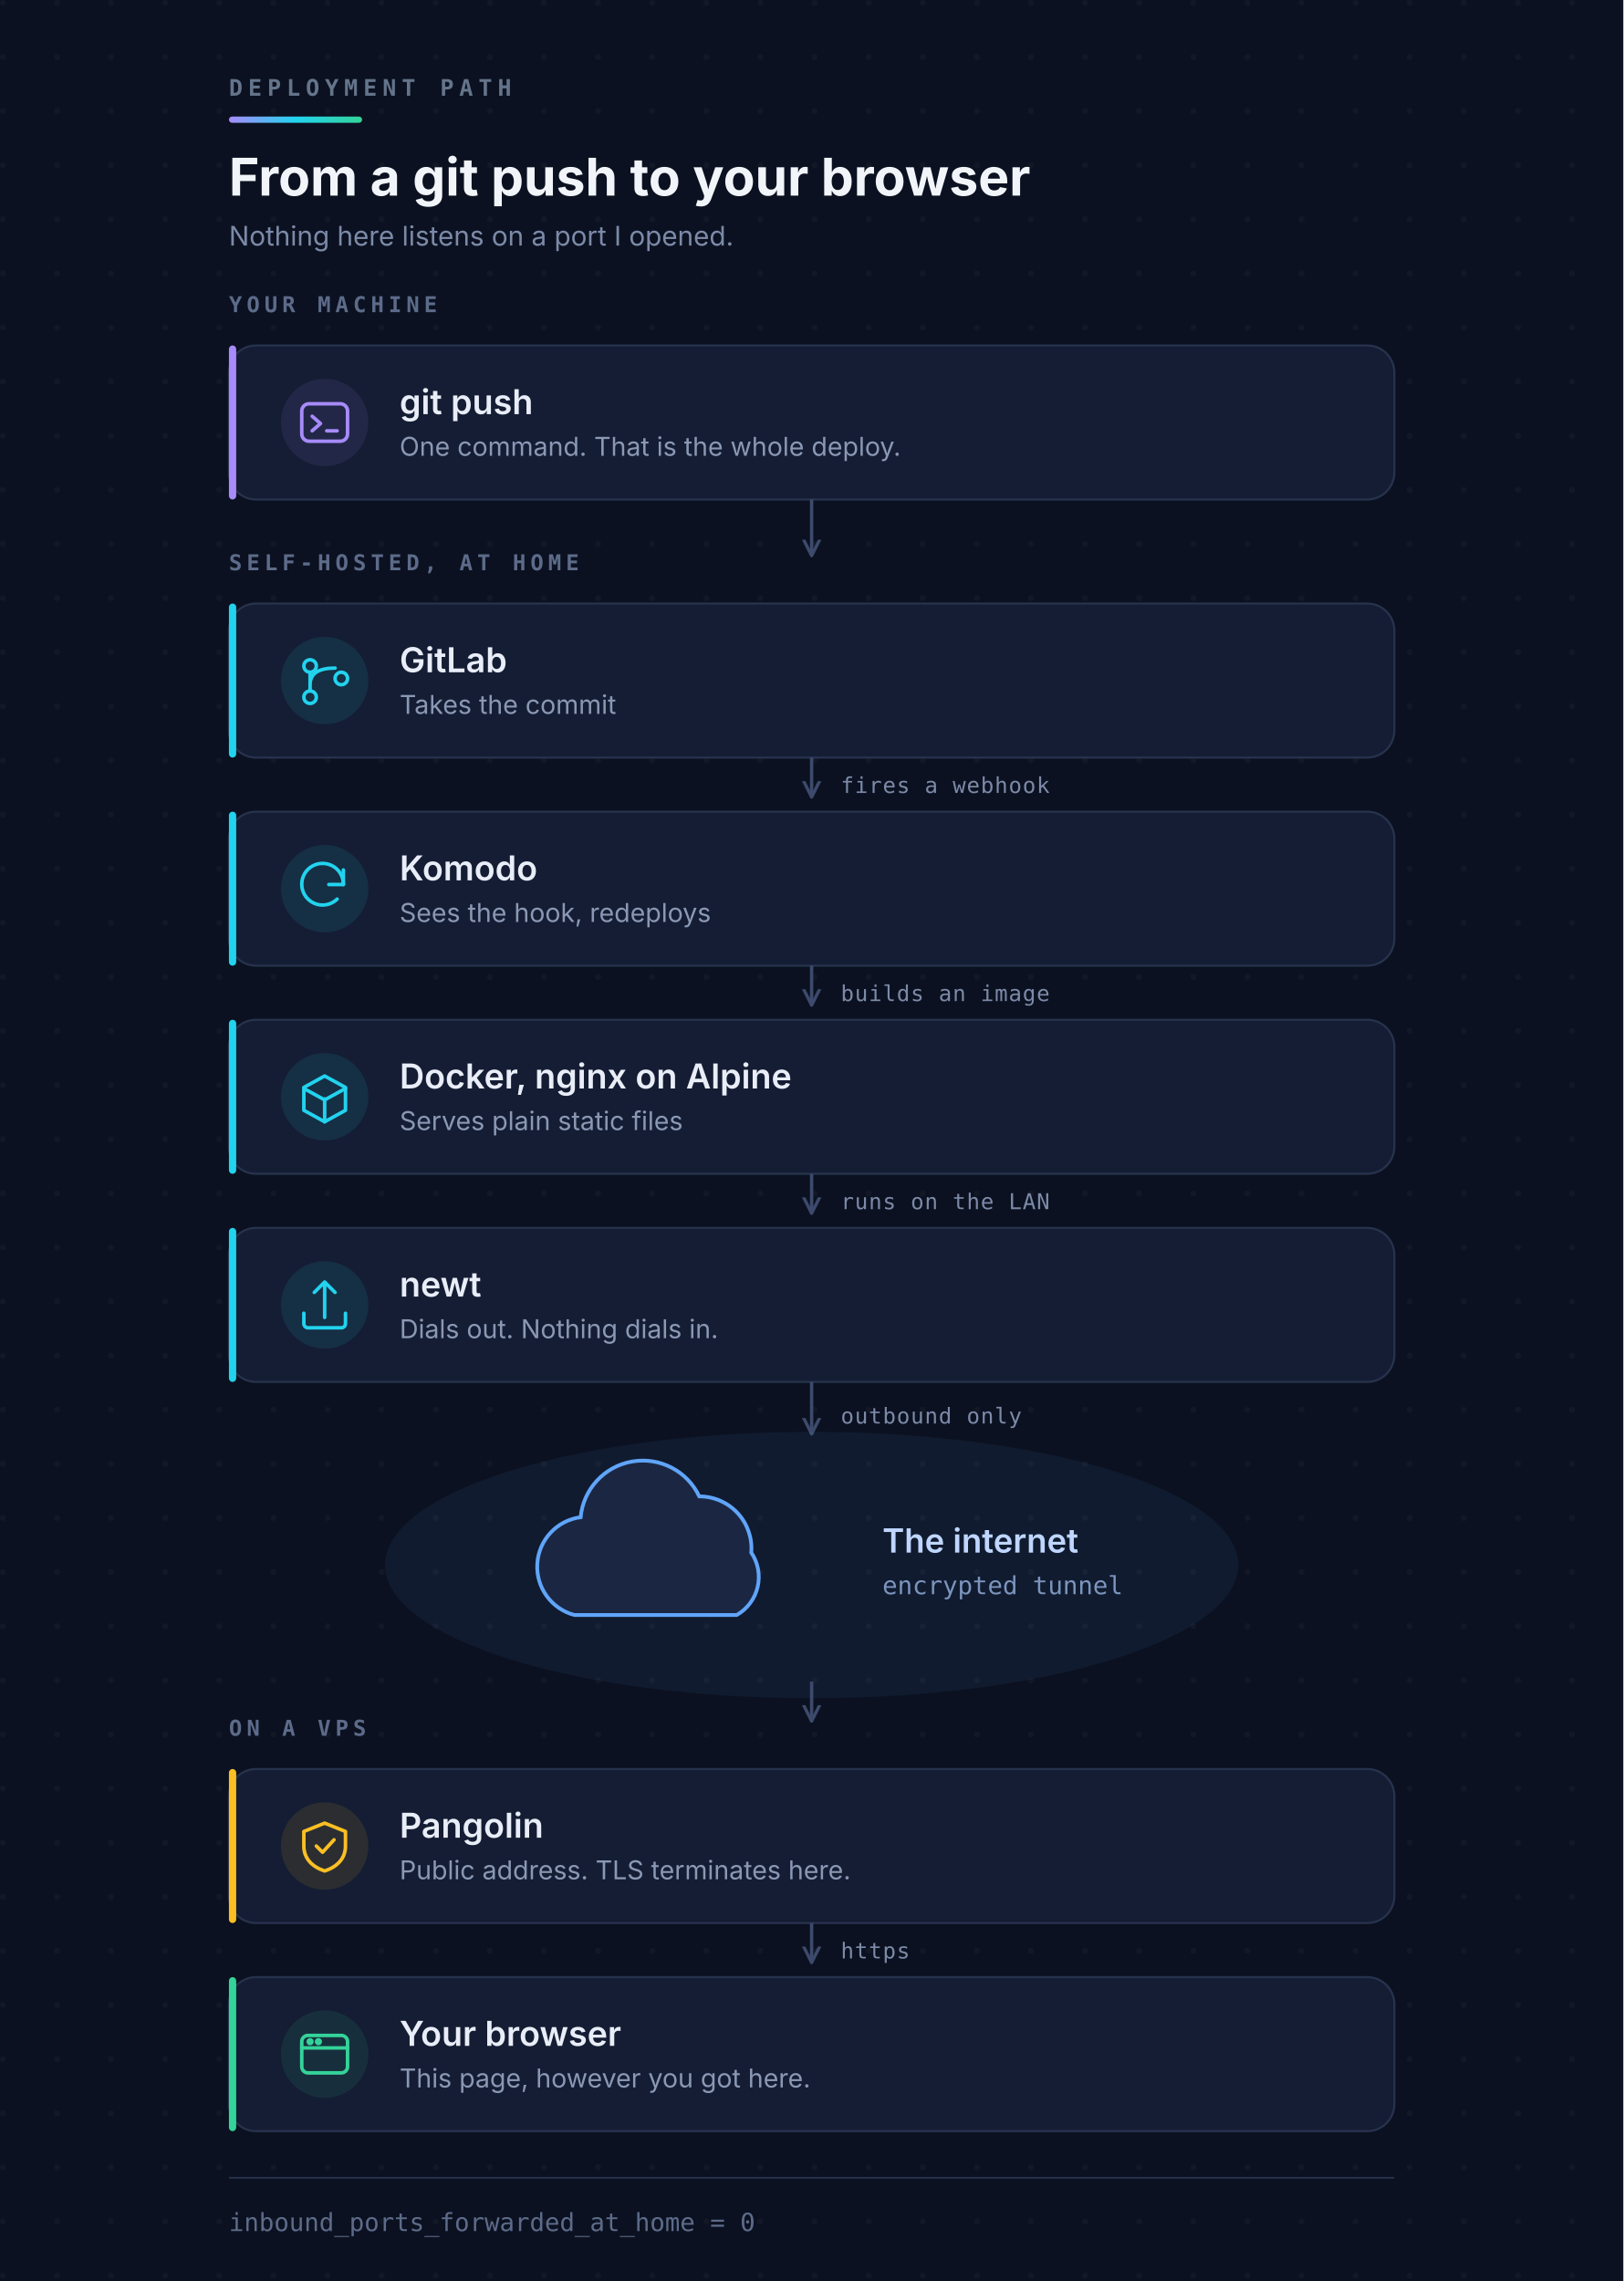
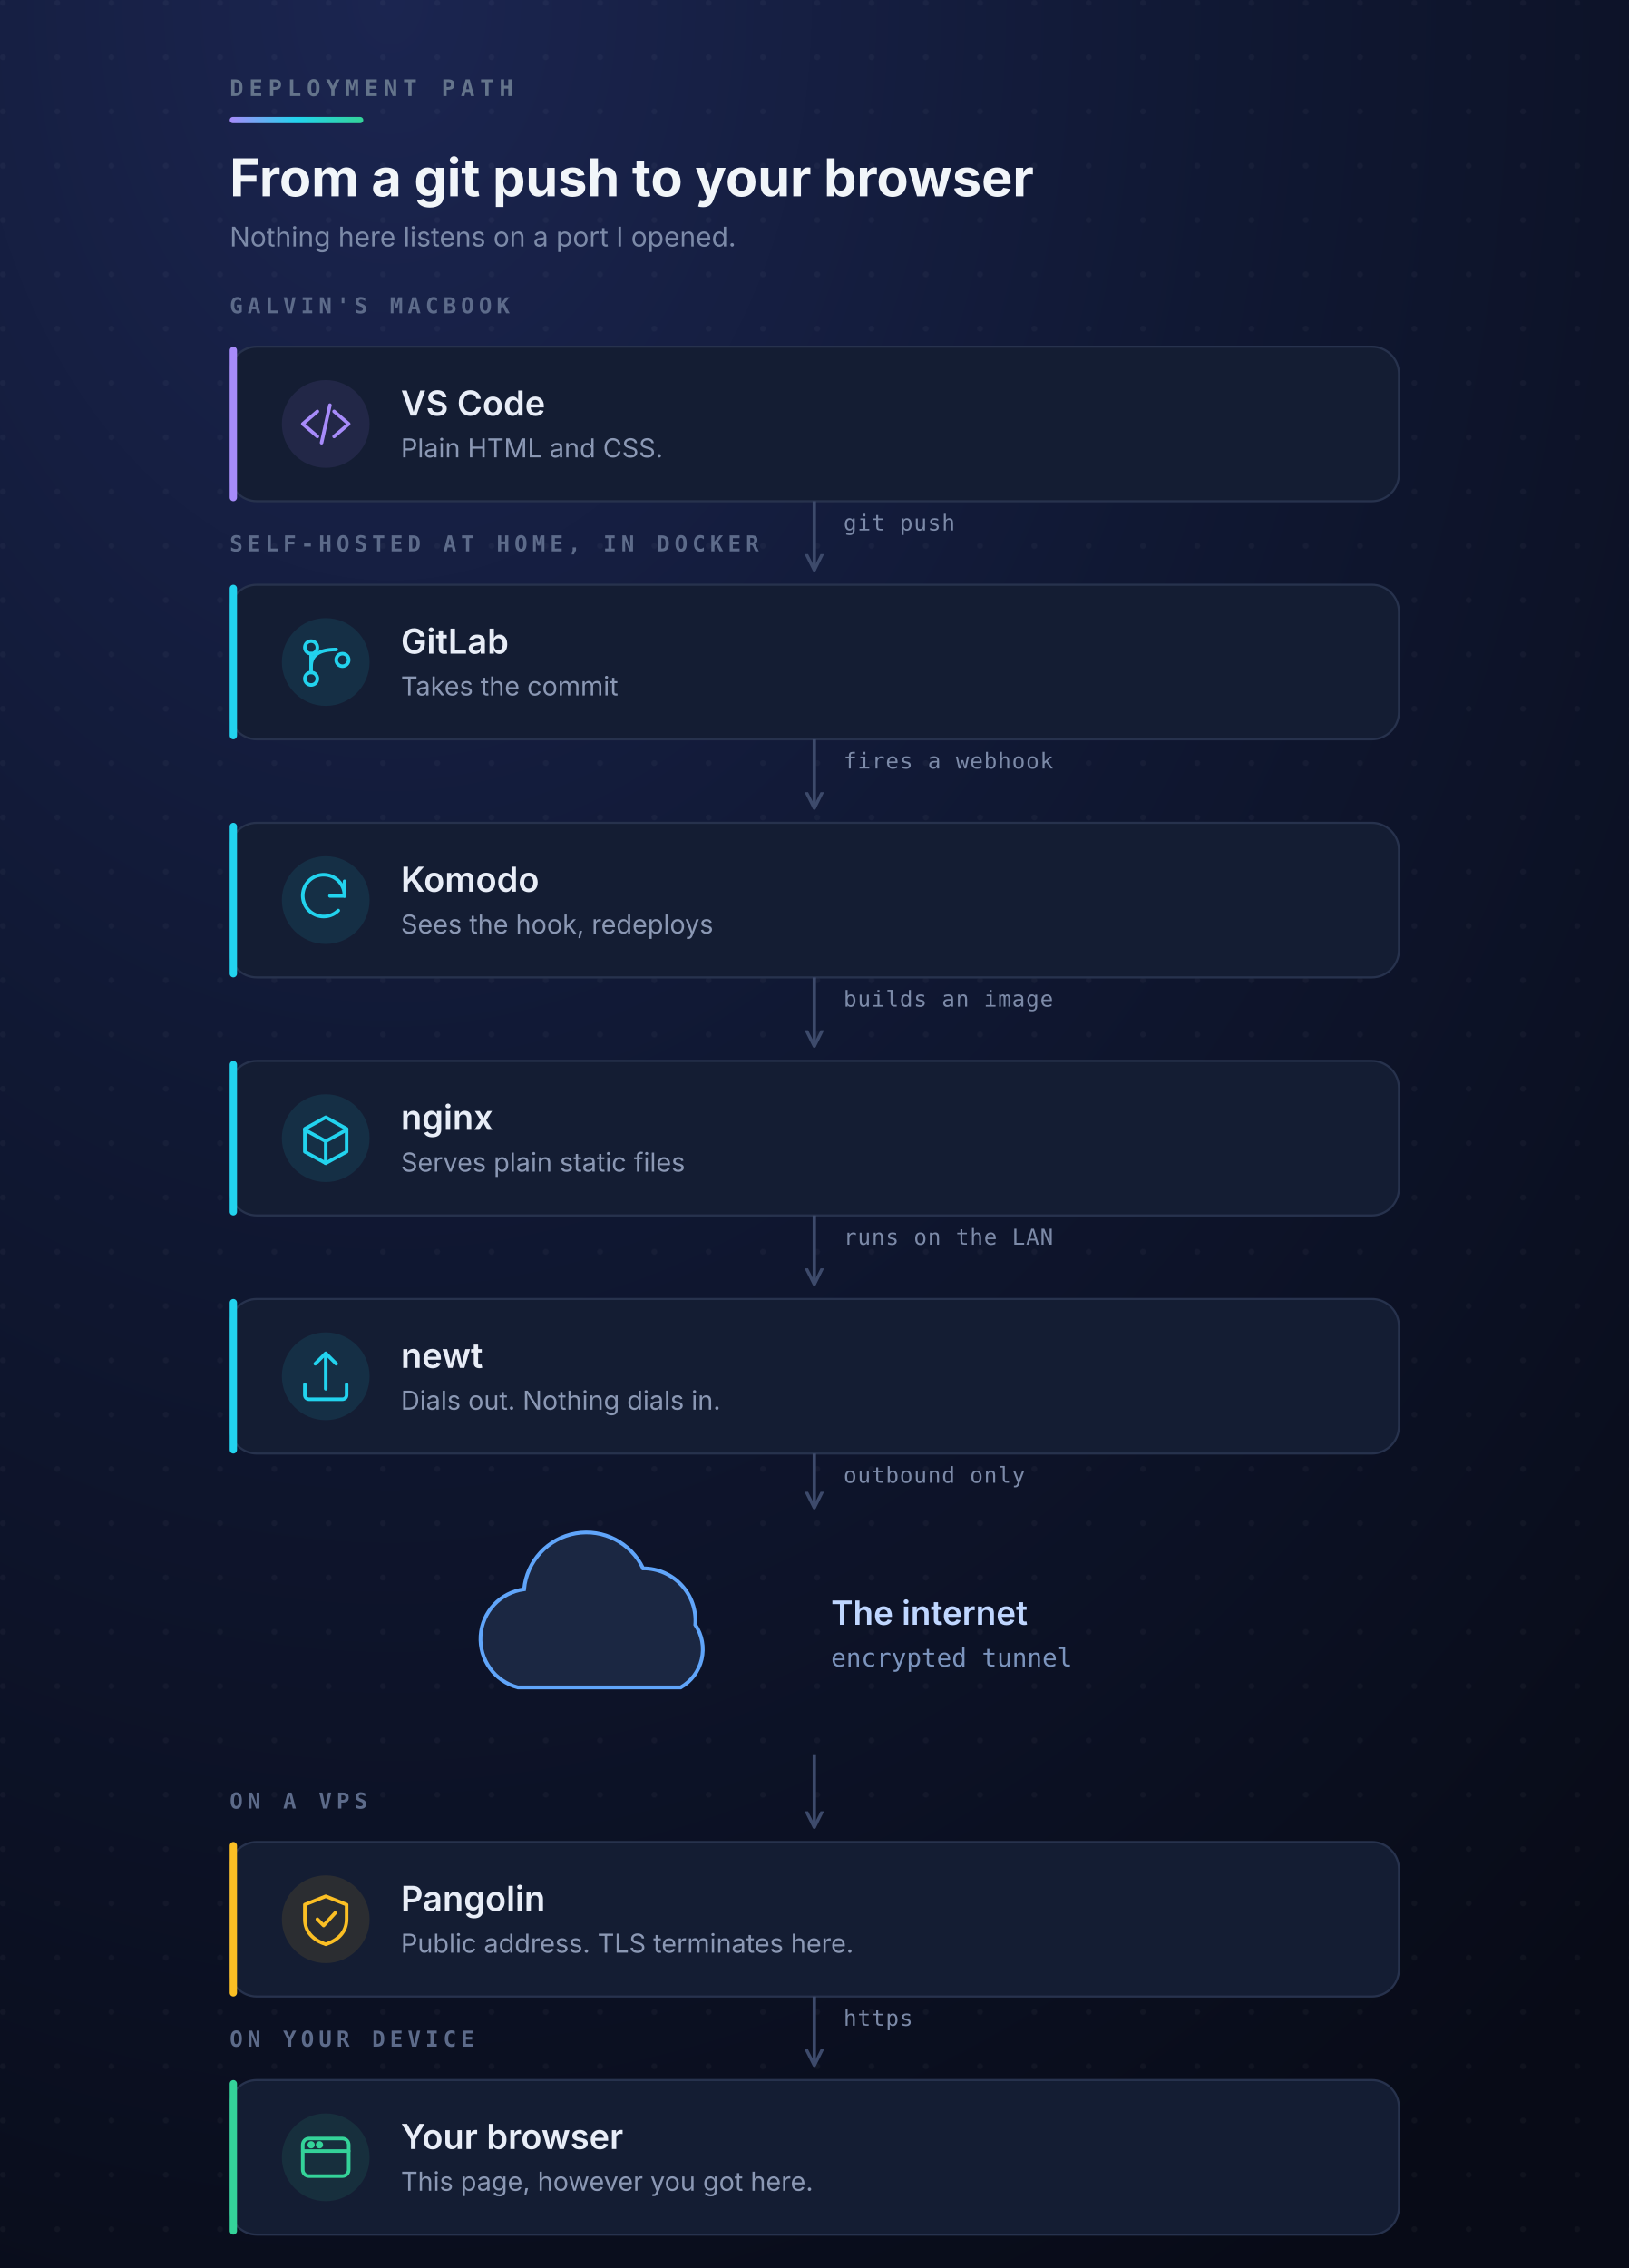
- <svg xmlns="http://www.w3.org/2000/svg" viewBox="0 0 780 1096" role="img" aria-labelledby="dp-t dp-d" font-family="Inter, Segoe UI, system-ui, -apple-system, Helvetica, Arial, sans-serif">
+ <svg xmlns="http://www.w3.org/2000/svg" viewBox="0 0 780 1086" role="img" aria-labelledby="dp-t dp-d" font-family="Inter, Segoe UI, system-ui, -apple-system, Helvetica, Arial, sans-serif">
  <defs>
    <marker id="a" viewBox="0 0 10 10" refX="8" refY="5" markerWidth="6" markerHeight="6" orient="auto">
      <path d="M0 1 L8 5 L0 9" fill="none" stroke="#3d4a6b" stroke-width="1.6" stroke-linecap="round" stroke-linejoin="round" />
    </marker>
    <pattern id="dots" width="26" height="26" patternUnits="userSpaceOnUse">
      <circle cx="1.4" cy="1.4" r="1.4" fill="#ffffff" fill-opacity="0.035" />
    </pattern>
    <linearGradient id="fade" x1="0" y1="0" x2="1" y2="0">
      <stop offset="0%" stop-color="#a78bfa" />
      <stop offset="50%" stop-color="#22d3ee" />
      <stop offset="100%" stop-color="#34d399" />
    </linearGradient>
+     <radialGradient id="bg" gradientUnits="userSpaceOnUse" cx="187" cy="0" r="897" gradientTransform="scale(1,1.377)">
+       <stop offset="0%" stop-color="#1b2550" />
+       <stop offset="45%" stop-color="#101833" />
+       <stop offset="100%" stop-color="#080b17" />
+     </radialGradient>
  </defs>
-   <rect width="780" height="1096" fill="#0b1120" />
-   <rect width="780" height="1096" fill="url(#dots)" />
+   <rect x="-1500" y="-1500" width="3780" height="4074" fill="url(#bg)" />
+   <rect x="-1500" y="-1500" width="3780" height="4074" fill="url(#dots)" />
  <rect x="110" y="56" width="64" height="3" rx="1.5" fill="url(#fade)" />
  <text x="110" y="46" font-size="11" font-family="ui-monospace, SFMono-Regular, Menlo, Consolas, monospace" font-weight="600" fill="#64748b" letter-spacing="2.6">DEPLOYMENT PATH</text>
  <text x="110" y="94" font-size="25" font-weight="700" fill="#f1f5f9">From a git push to your browser</text>
  <text x="110" y="118" font-size="13" fill="#7c8aa8">Nothing here listens on a port I opened.</text>
-   <text x="110" y="150" font-size="10.5" font-family="ui-monospace, SFMono-Regular, Menlo, Consolas, monospace" font-weight="600" fill="#5d6b8a" letter-spacing="2.2">YOUR MACHINE</text>
+   <text x="110" y="150" font-size="10.5" font-family="ui-monospace, SFMono-Regular, Menlo, Consolas, monospace" font-weight="600" fill="#5d6b8a" letter-spacing="2.2">GALVIN'S MACBOOK</text>
  <g>
    <rect x="110" y="166" width="560" height="74" rx="13" fill="#141d33" stroke="#27324d" />
    <rect x="110" y="166" width="3.5" height="74" rx="1.8" fill="#a78bfa" />
    <circle cx="156" cy="203" r="21" fill="#a78bfa" fill-opacity="0.10" />
    <g stroke="#a78bfa" fill="none" stroke-width="1.7" stroke-linecap="round" stroke-linejoin="round">
-       <rect x="145" y="194" width="22" height="18" rx="3.5" />
-       <path d="M150 200 l4 3.5 -4 3.5 M157 207 h5" />
+       <path d="M152 197 l-7 6 l7 6" />
+       <path d="M160 197 l7 6 l-7 6" />
+       <path d="M158 194 l-4 18" />
    </g>
-     <text x="192" y="199" font-size="16.5" font-weight="600" fill="#e8edf7">git push</text>
-     <text x="192" y="219" font-size="12.5" fill="#8b98b4">One command. That is the whole deploy.</text>
+     <text x="192" y="199" font-size="16.5" font-weight="600" fill="#e8edf7">VS Code</text>
+     <text x="192" y="219" font-size="12.5" fill="#8b98b4">Plain HTML and CSS.</text>
  </g>
-   <path d="M390 240 V267" stroke="#3d4a6b" stroke-width="1.6" marker-end="url(#a)" />
-   <text x="110" y="274" font-size="10.5" font-family="ui-monospace, SFMono-Regular, Menlo, Consolas, monospace" font-weight="600" fill="#5d6b8a" letter-spacing="2.2">SELF-HOSTED, AT HOME</text>
+   <path d="M390 240 V273" stroke="#3d4a6b" stroke-width="1.6" marker-end="url(#a)" />
+   <text x="404" y="254" font-size="10.5" font-family="ui-monospace, SFMono-Regular, Menlo, Consolas, monospace" fill="#7c8aa8" letter-spacing="0.4">git push</text>
+   <text x="110" y="264" font-size="10.5" font-family="ui-monospace, SFMono-Regular, Menlo, Consolas, monospace" font-weight="600" fill="#5d6b8a" letter-spacing="2.2">SELF-HOSTED AT HOME, IN DOCKER</text>
  <g>
-     <rect x="110" y="290" width="560" height="74" rx="13" fill="#141d33" stroke="#27324d" />
-     <rect x="110" y="290" width="3.5" height="74" rx="1.8" fill="#22d3ee" />
-     <circle cx="156" cy="327" r="21" fill="#22d3ee" fill-opacity="0.10" />
+     <rect x="110" y="280" width="560" height="74" rx="13" fill="#141d33" stroke="#27324d" />
+     <rect x="110" y="280" width="3.5" height="74" rx="1.8" fill="#22d3ee" />
+     <circle cx="156" cy="317" r="21" fill="#22d3ee" fill-opacity="0.10" />
    <g stroke="#22d3ee" fill="none" stroke-width="1.7" stroke-linecap="round" stroke-linejoin="round">
-       <circle cx="149" cy="320" r="3" />
-       <circle cx="149" cy="335" r="3" />
-       <circle cx="164" cy="326" r="3" />
-       <path d="M149 323 v9 M149 329 q0 -8 12 -8" />
+       <circle cx="149" cy="310" r="3" />
+       <circle cx="149" cy="325" r="3" />
+       <circle cx="164" cy="316" r="3" />
+       <path d="M149 313 v9 M149 319 q0 -8 12 -8" />
    </g>
-     <text x="192" y="323" font-size="16.5" font-weight="600" fill="#e8edf7">GitLab</text>
-     <text x="192" y="343" font-size="12.5" fill="#8b98b4">Takes the commit</text>
+     <text x="192" y="313" font-size="16.5" font-weight="600" fill="#e8edf7">GitLab</text>
+     <text x="192" y="333" font-size="12.5" fill="#8b98b4">Takes the commit</text>
  </g>
-   <path d="M390 364 V383" stroke="#3d4a6b" stroke-width="1.6" marker-end="url(#a)" />
-   <text x="404" y="381" font-size="10.5" font-family="ui-monospace, SFMono-Regular, Menlo, Consolas, monospace" fill="#7c8aa8" letter-spacing="0.4">fires a webhook</text>
+   <path d="M390 354 V387" stroke="#3d4a6b" stroke-width="1.6" marker-end="url(#a)" />
+   <text x="404" y="368" font-size="10.5" font-family="ui-monospace, SFMono-Regular, Menlo, Consolas, monospace" fill="#7c8aa8" letter-spacing="0.4">fires a webhook</text>
  <g>
-     <rect x="110" y="390" width="560" height="74" rx="13" fill="#141d33" stroke="#27324d" />
-     <rect x="110" y="390" width="3.5" height="74" rx="1.8" fill="#22d3ee" />
-     <circle cx="156" cy="427" r="21" fill="#22d3ee" fill-opacity="0.10" />
+     <rect x="110" y="394" width="560" height="74" rx="13" fill="#141d33" stroke="#27324d" />
+     <rect x="110" y="394" width="3.5" height="74" rx="1.8" fill="#22d3ee" />
+     <circle cx="156" cy="431" r="21" fill="#22d3ee" fill-opacity="0.10" />
    <g stroke="#22d3ee" fill="none" stroke-width="1.7" stroke-linecap="round" stroke-linejoin="round">
-       <path d="M165 425 a10 10 0 1 0 -3 7" />
-       <path d="M165 418 v7 h-7" />
+       <path d="M165 429 a10 10 0 1 0 -3 7" />
+       <path d="M165 422 v7 h-7" />
    </g>
-     <text x="192" y="423" font-size="16.5" font-weight="600" fill="#e8edf7">Komodo</text>
-     <text x="192" y="443" font-size="12.5" fill="#8b98b4">Sees the hook, redeploys</text>
+     <text x="192" y="427" font-size="16.5" font-weight="600" fill="#e8edf7">Komodo</text>
+     <text x="192" y="447" font-size="12.5" fill="#8b98b4">Sees the hook, redeploys</text>
  </g>
-   <path d="M390 464 V483" stroke="#3d4a6b" stroke-width="1.6" marker-end="url(#a)" />
-   <text x="404" y="481" font-size="10.5" font-family="ui-monospace, SFMono-Regular, Menlo, Consolas, monospace" fill="#7c8aa8" letter-spacing="0.4">builds an image</text>
+   <path d="M390 468 V501" stroke="#3d4a6b" stroke-width="1.6" marker-end="url(#a)" />
+   <text x="404" y="482" font-size="10.5" font-family="ui-monospace, SFMono-Regular, Menlo, Consolas, monospace" fill="#7c8aa8" letter-spacing="0.4">builds an image</text>
  <g>
-     <rect x="110" y="490" width="560" height="74" rx="13" fill="#141d33" stroke="#27324d" />
-     <rect x="110" y="490" width="3.5" height="74" rx="1.8" fill="#22d3ee" />
-     <circle cx="156" cy="527" r="21" fill="#22d3ee" fill-opacity="0.10" />
+     <rect x="110" y="508" width="560" height="74" rx="13" fill="#141d33" stroke="#27324d" />
+     <rect x="110" y="508" width="3.5" height="74" rx="1.8" fill="#22d3ee" />
+     <circle cx="156" cy="545" r="21" fill="#22d3ee" fill-opacity="0.10" />
    <g stroke="#22d3ee" fill="none" stroke-width="1.7" stroke-linecap="round" stroke-linejoin="round">
-       <path d="M156 517 l10 5.5 v11 L156 539 l-10 -5.5 v-11 z" />
-       <path d="M146 523 l10 5.5 10 -5.5 M156 528 v11" />
+       <path d="M156 535 l10 5.5 v11 L156 557 l-10 -5.5 v-11 z" />
+       <path d="M146 541 l10 5.5 10 -5.5 M156 546 v11" />
    </g>
-     <text x="192" y="523" font-size="16.5" font-weight="600" fill="#e8edf7">Docker, nginx on Alpine</text>
-     <text x="192" y="543" font-size="12.5" fill="#8b98b4">Serves plain static files</text>
+     <text x="192" y="541" font-size="16.5" font-weight="600" fill="#e8edf7">nginx</text>
+     <text x="192" y="561" font-size="12.5" fill="#8b98b4">Serves plain static files</text>
  </g>
-   <path d="M390 564 V583" stroke="#3d4a6b" stroke-width="1.6" marker-end="url(#a)" />
-   <text x="404" y="581" font-size="10.5" font-family="ui-monospace, SFMono-Regular, Menlo, Consolas, monospace" fill="#7c8aa8" letter-spacing="0.4">runs on the LAN</text>
+   <path d="M390 582 V615" stroke="#3d4a6b" stroke-width="1.6" marker-end="url(#a)" />
+   <text x="404" y="596" font-size="10.5" font-family="ui-monospace, SFMono-Regular, Menlo, Consolas, monospace" fill="#7c8aa8" letter-spacing="0.4">runs on the LAN</text>
  <g>
-     <rect x="110" y="590" width="560" height="74" rx="13" fill="#141d33" stroke="#27324d" />
-     <rect x="110" y="590" width="3.5" height="74" rx="1.8" fill="#22d3ee" />
-     <circle cx="156" cy="627" r="21" fill="#22d3ee" fill-opacity="0.10" />
+     <rect x="110" y="622" width="560" height="74" rx="13" fill="#141d33" stroke="#27324d" />
+     <rect x="110" y="622" width="3.5" height="74" rx="1.8" fill="#22d3ee" />
+     <circle cx="156" cy="659" r="21" fill="#22d3ee" fill-opacity="0.10" />
    <g stroke="#22d3ee" fill="none" stroke-width="1.7" stroke-linecap="round" stroke-linejoin="round">
-       <path d="M146 631 v5 a2 2 0 0 0 2 2 h16 a2 2 0 0 0 2 -2 v-5" />
-       <path d="M156 633 v-15 M151 621 l5 -5 5 5" />
+       <path d="M146 663 v5 a2 2 0 0 0 2 2 h16 a2 2 0 0 0 2 -2 v-5" />
+       <path d="M156 665 v-15 M151 653 l5 -5 5 5" />
    </g>
-     <text x="192" y="623" font-size="16.5" font-weight="600" fill="#e8edf7">newt</text>
-     <text x="192" y="643" font-size="12.5" fill="#8b98b4">Dials out. Nothing dials in.</text>
+     <text x="192" y="655" font-size="16.5" font-weight="600" fill="#e8edf7">newt</text>
+     <text x="192" y="675" font-size="12.5" fill="#8b98b4">Dials out. Nothing dials in.</text>
  </g>
-   <path d="M390 664 V689" stroke="#3d4a6b" stroke-width="1.6" marker-end="url(#a)" />
-   <text x="404" y="684" font-size="10.5" font-family="ui-monospace, SFMono-Regular, Menlo, Consolas, monospace" fill="#7c8aa8" letter-spacing="0.4">outbound only</text>
-   <ellipse cx="390" cy="752" rx="205" ry="64" fill="#60a5fa" fill-opacity="0.07" />
-   <g transform="translate(246,698)">
+   <path d="M390 696 V722" stroke="#3d4a6b" stroke-width="1.6" marker-end="url(#a)" />
+   <text x="404" y="710" font-size="10.5" font-family="ui-monospace, SFMono-Regular, Menlo, Consolas, monospace" fill="#7c8aa8" letter-spacing="0.4">outbound only</text>
+   <g transform="translate(218,730)">
    <path d="M30 78 a24 24 0 0 1 3 -47 a30 30 0 0 1 57 -10 a25 25 0 0 1 25 27 a21 21 0 0 1 -7 30 z" fill="#1b2742" stroke="#60a5fa" stroke-width="1.8" />
  </g>
-   <text x="424" y="746" font-size="16" font-weight="600" fill="#bfd6ff">The internet</text>
-   <text x="424" y="766" font-size="12" font-family="ui-monospace, SFMono-Regular, Menlo, Consolas, monospace" fill="#7c94bd">encrypted tunnel</text>
-   <path d="M390 808 V827" stroke="#3d4a6b" stroke-width="1.6" marker-end="url(#a)" />
-   <text x="110" y="834" font-size="10.5" font-family="ui-monospace, SFMono-Regular, Menlo, Consolas, monospace" font-weight="600" fill="#5d6b8a" letter-spacing="2.2">ON A VPS</text>
+   <text x="398" y="778" font-size="16" font-weight="600" fill="#bfd6ff">The internet</text>
+   <text x="398" y="798" font-size="12" font-family="ui-monospace, SFMono-Regular, Menlo, Consolas, monospace" fill="#7c94bd">encrypted tunnel</text>
+   <path d="M390 840 V875" stroke="#3d4a6b" stroke-width="1.6" marker-end="url(#a)" />
+   <text x="110" y="866" font-size="10.5" font-family="ui-monospace, SFMono-Regular, Menlo, Consolas, monospace" font-weight="600" fill="#5d6b8a" letter-spacing="2.2">ON A VPS</text>
  <g>
-     <rect x="110" y="850" width="560" height="74" rx="13" fill="#141d33" stroke="#27324d" />
-     <rect x="110" y="850" width="3.5" height="74" rx="1.8" fill="#fbbf24" />
-     <circle cx="156" cy="887" r="21" fill="#fbbf24" fill-opacity="0.10" />
+     <rect x="110" y="882" width="560" height="74" rx="13" fill="#141d33" stroke="#27324d" />
+     <rect x="110" y="882" width="3.5" height="74" rx="1.8" fill="#fbbf24" />
+     <circle cx="156" cy="919" r="21" fill="#fbbf24" fill-opacity="0.10" />
    <g stroke="#fbbf24" fill="none" stroke-width="1.7" stroke-linecap="round" stroke-linejoin="round">
-       <path d="M156 876 l10 4 v7 c0 6 -4 10 -10 12 -6 -2 -10 -6 -10 -12 v-7 z" />
-       <path d="M152 887 l3 3 5.5 -6" />
+       <path d="M156 908 l10 4 v7 c0 6 -4 10 -10 12 -6 -2 -10 -6 -10 -12 v-7 z" />
+       <path d="M152 919 l3 3 5.5 -6" />
    </g>
-     <text x="192" y="883" font-size="16.5" font-weight="600" fill="#e8edf7">Pangolin</text>
-     <text x="192" y="903" font-size="12.5" fill="#8b98b4">Public address. TLS terminates here.</text>
+     <text x="192" y="915" font-size="16.5" font-weight="600" fill="#e8edf7">Pangolin</text>
+     <text x="192" y="935" font-size="12.5" fill="#8b98b4">Public address. TLS terminates here.</text>
  </g>
-   <path d="M390 924 V943" stroke="#3d4a6b" stroke-width="1.6" marker-end="url(#a)" />
-   <text x="404" y="941" font-size="10.5" font-family="ui-monospace, SFMono-Regular, Menlo, Consolas, monospace" fill="#7c8aa8" letter-spacing="0.4">https</text>
+   <path d="M390 956 V989" stroke="#3d4a6b" stroke-width="1.6" marker-end="url(#a)" />
+   <text x="404" y="970" font-size="10.5" font-family="ui-monospace, SFMono-Regular, Menlo, Consolas, monospace" fill="#7c8aa8" letter-spacing="0.4">https</text>
+   <text x="110" y="980" font-size="10.5" font-family="ui-monospace, SFMono-Regular, Menlo, Consolas, monospace" font-weight="600" fill="#5d6b8a" letter-spacing="2.2">ON YOUR DEVICE</text>
  <g>
-     <rect x="110" y="950" width="560" height="74" rx="13" fill="#141d33" stroke="#27324d" />
-     <rect x="110" y="950" width="3.5" height="74" rx="1.8" fill="#34d399" />
-     <circle cx="156" cy="987" r="21" fill="#34d399" fill-opacity="0.10" />
+     <rect x="110" y="996" width="560" height="74" rx="13" fill="#141d33" stroke="#27324d" />
+     <rect x="110" y="996" width="3.5" height="74" rx="1.8" fill="#34d399" />
+     <circle cx="156" cy="1033" r="21" fill="#34d399" fill-opacity="0.10" />
    <g stroke="#34d399" fill="none" stroke-width="1.7" stroke-linecap="round" stroke-linejoin="round">
-       <rect x="145" y="978" width="22" height="18" rx="3" />
-       <path d="M145 984 h22" />
-       <circle cx="149" cy="981" r="0.9" fill="#34d399" />
-       <circle cx="153" cy="981" r="0.9" fill="#34d399" />
+       <rect x="145" y="1024" width="22" height="18" rx="3" />
+       <path d="M145 1030 h22" />
+       <circle cx="149" cy="1027" r="0.9" fill="#34d399" />
+       <circle cx="153" cy="1027" r="0.9" fill="#34d399" />
    </g>
-     <text x="192" y="983" font-size="16.5" font-weight="600" fill="#e8edf7">Your browser</text>
-     <text x="192" y="1003" font-size="12.5" fill="#8b98b4">This page, however you got here.</text>
+     <text x="192" y="1029" font-size="16.5" font-weight="600" fill="#e8edf7">Your browser</text>
+     <text x="192" y="1049" font-size="12.5" fill="#8b98b4">This page, however you got here.</text>
  </g>
-   <rect x="110" y="1046" width="560" height="0.8" fill="#27324d" />
-   <text x="110" y="1072" font-size="12" font-family="ui-monospace, SFMono-Regular, Menlo, Consolas, monospace" fill="#5d6b8a">inbound_ports_forwarded_at_home = 0</text>
</svg>
